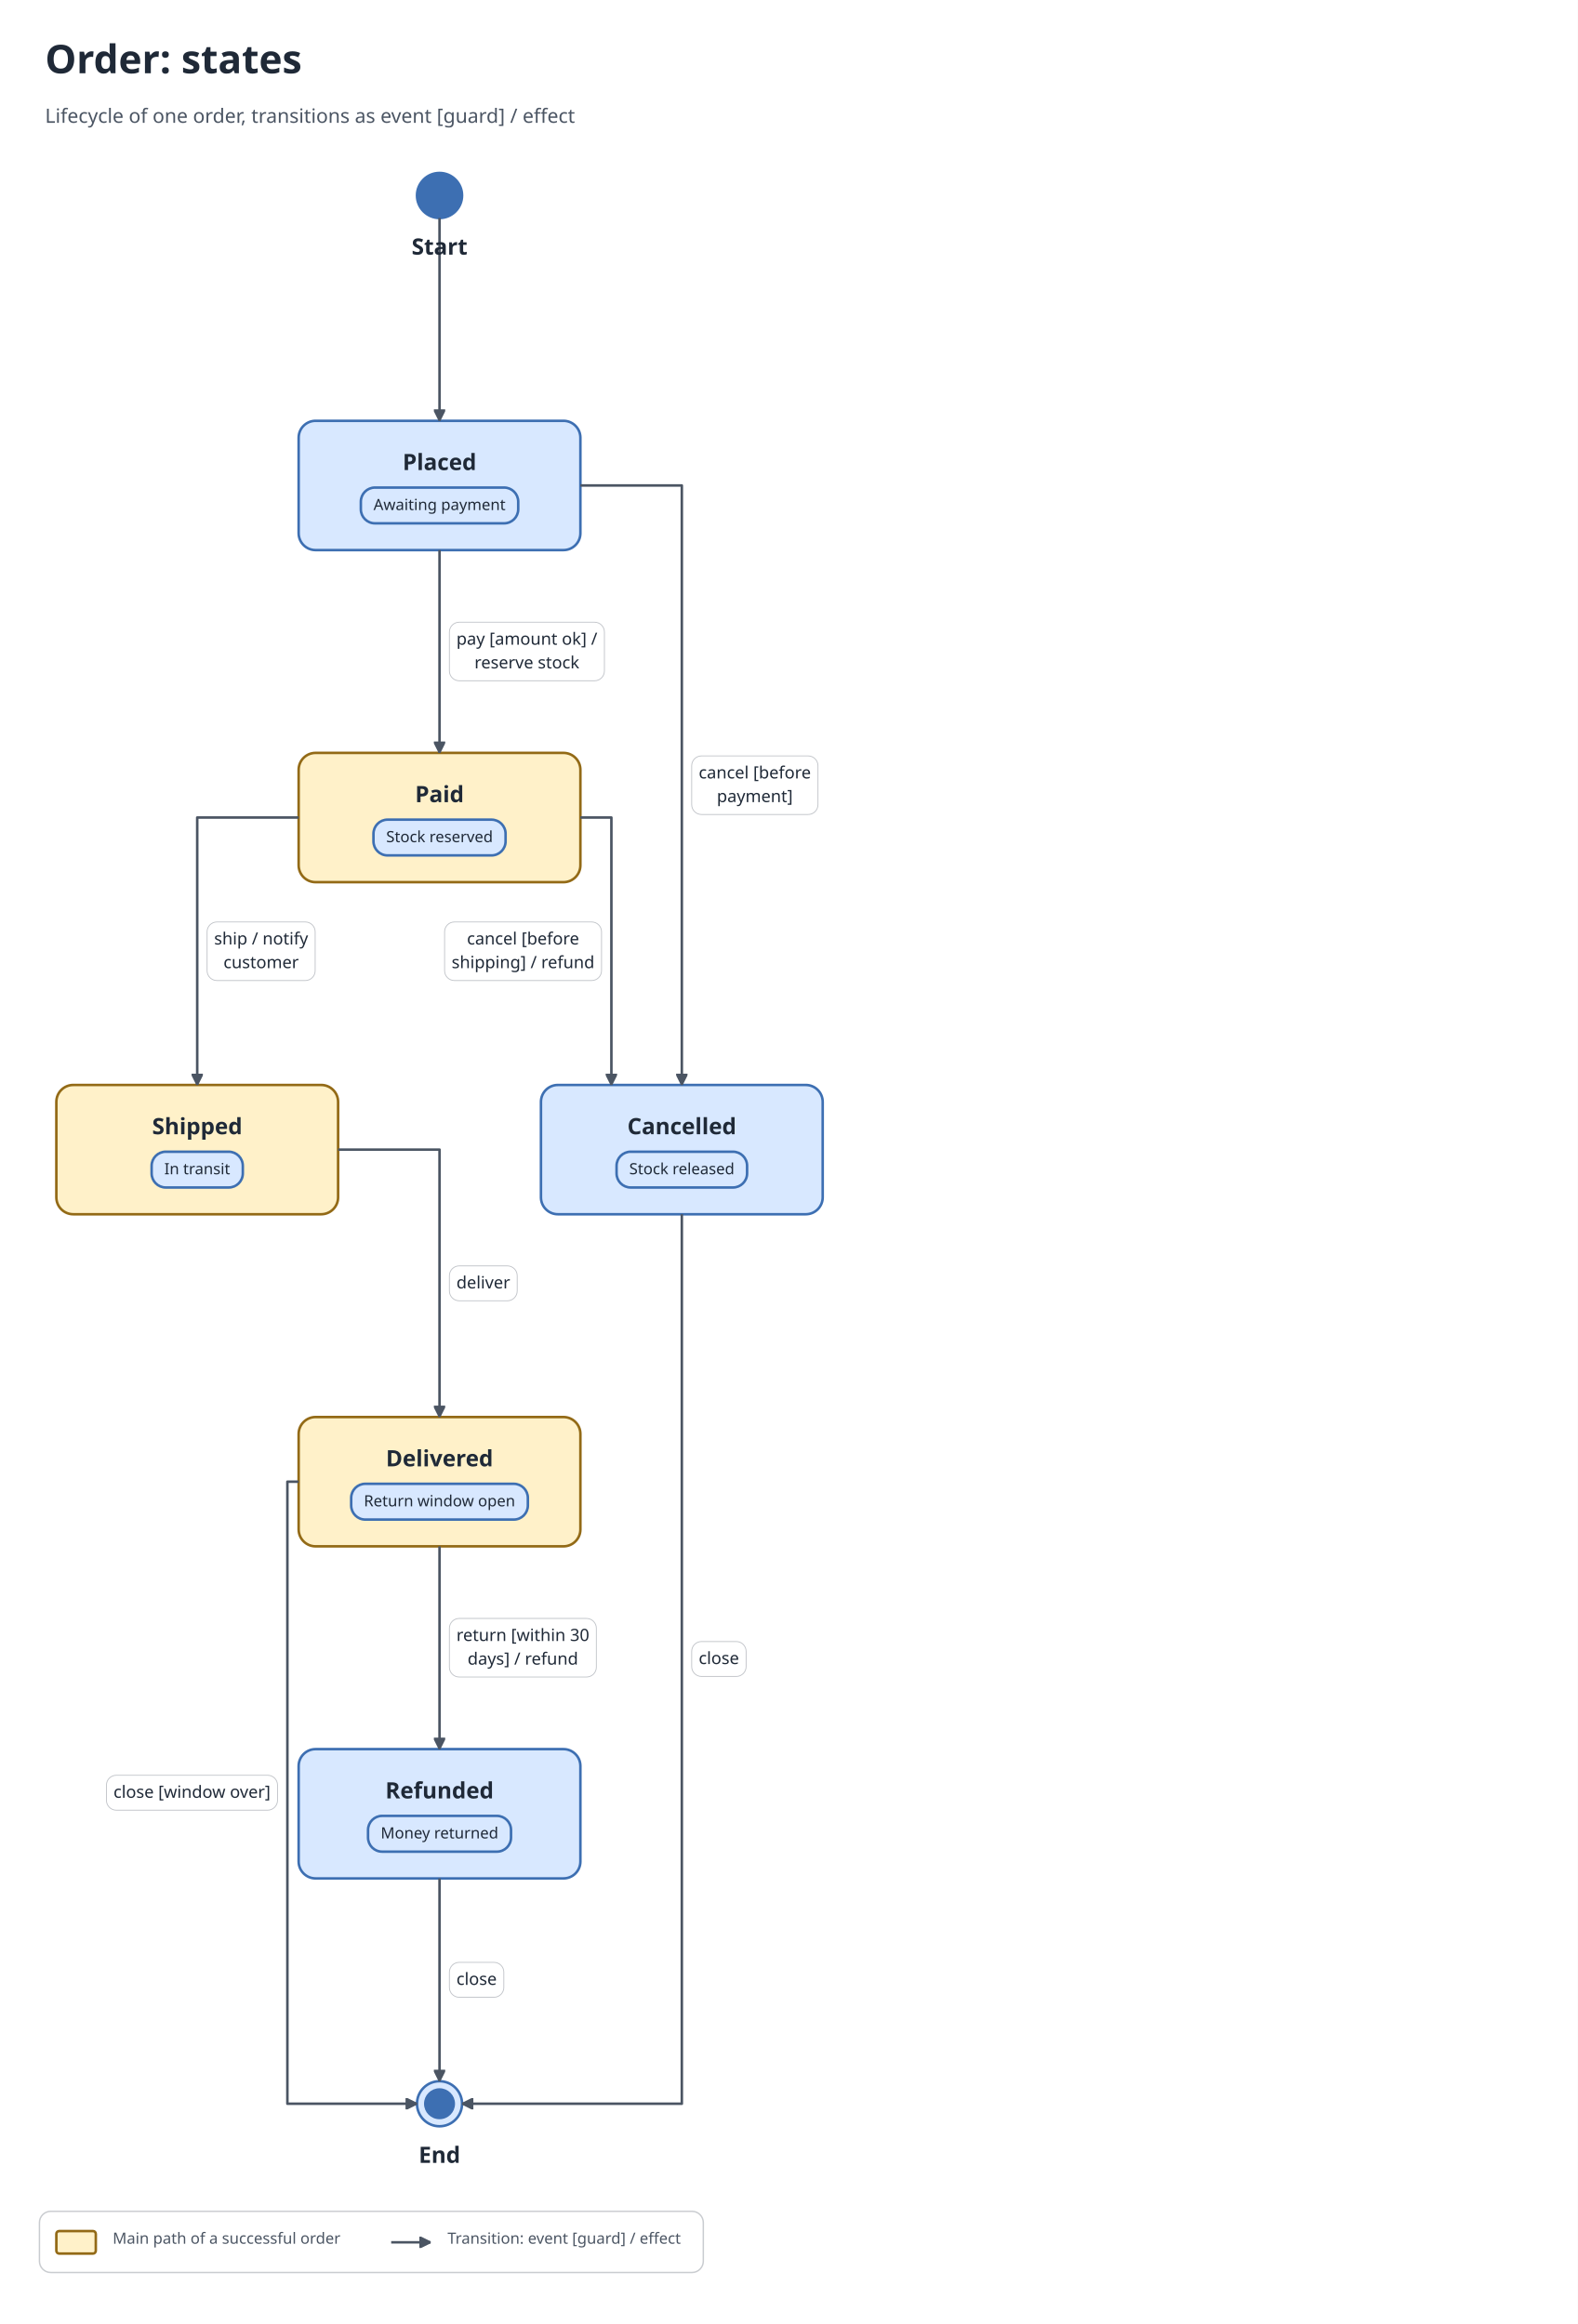
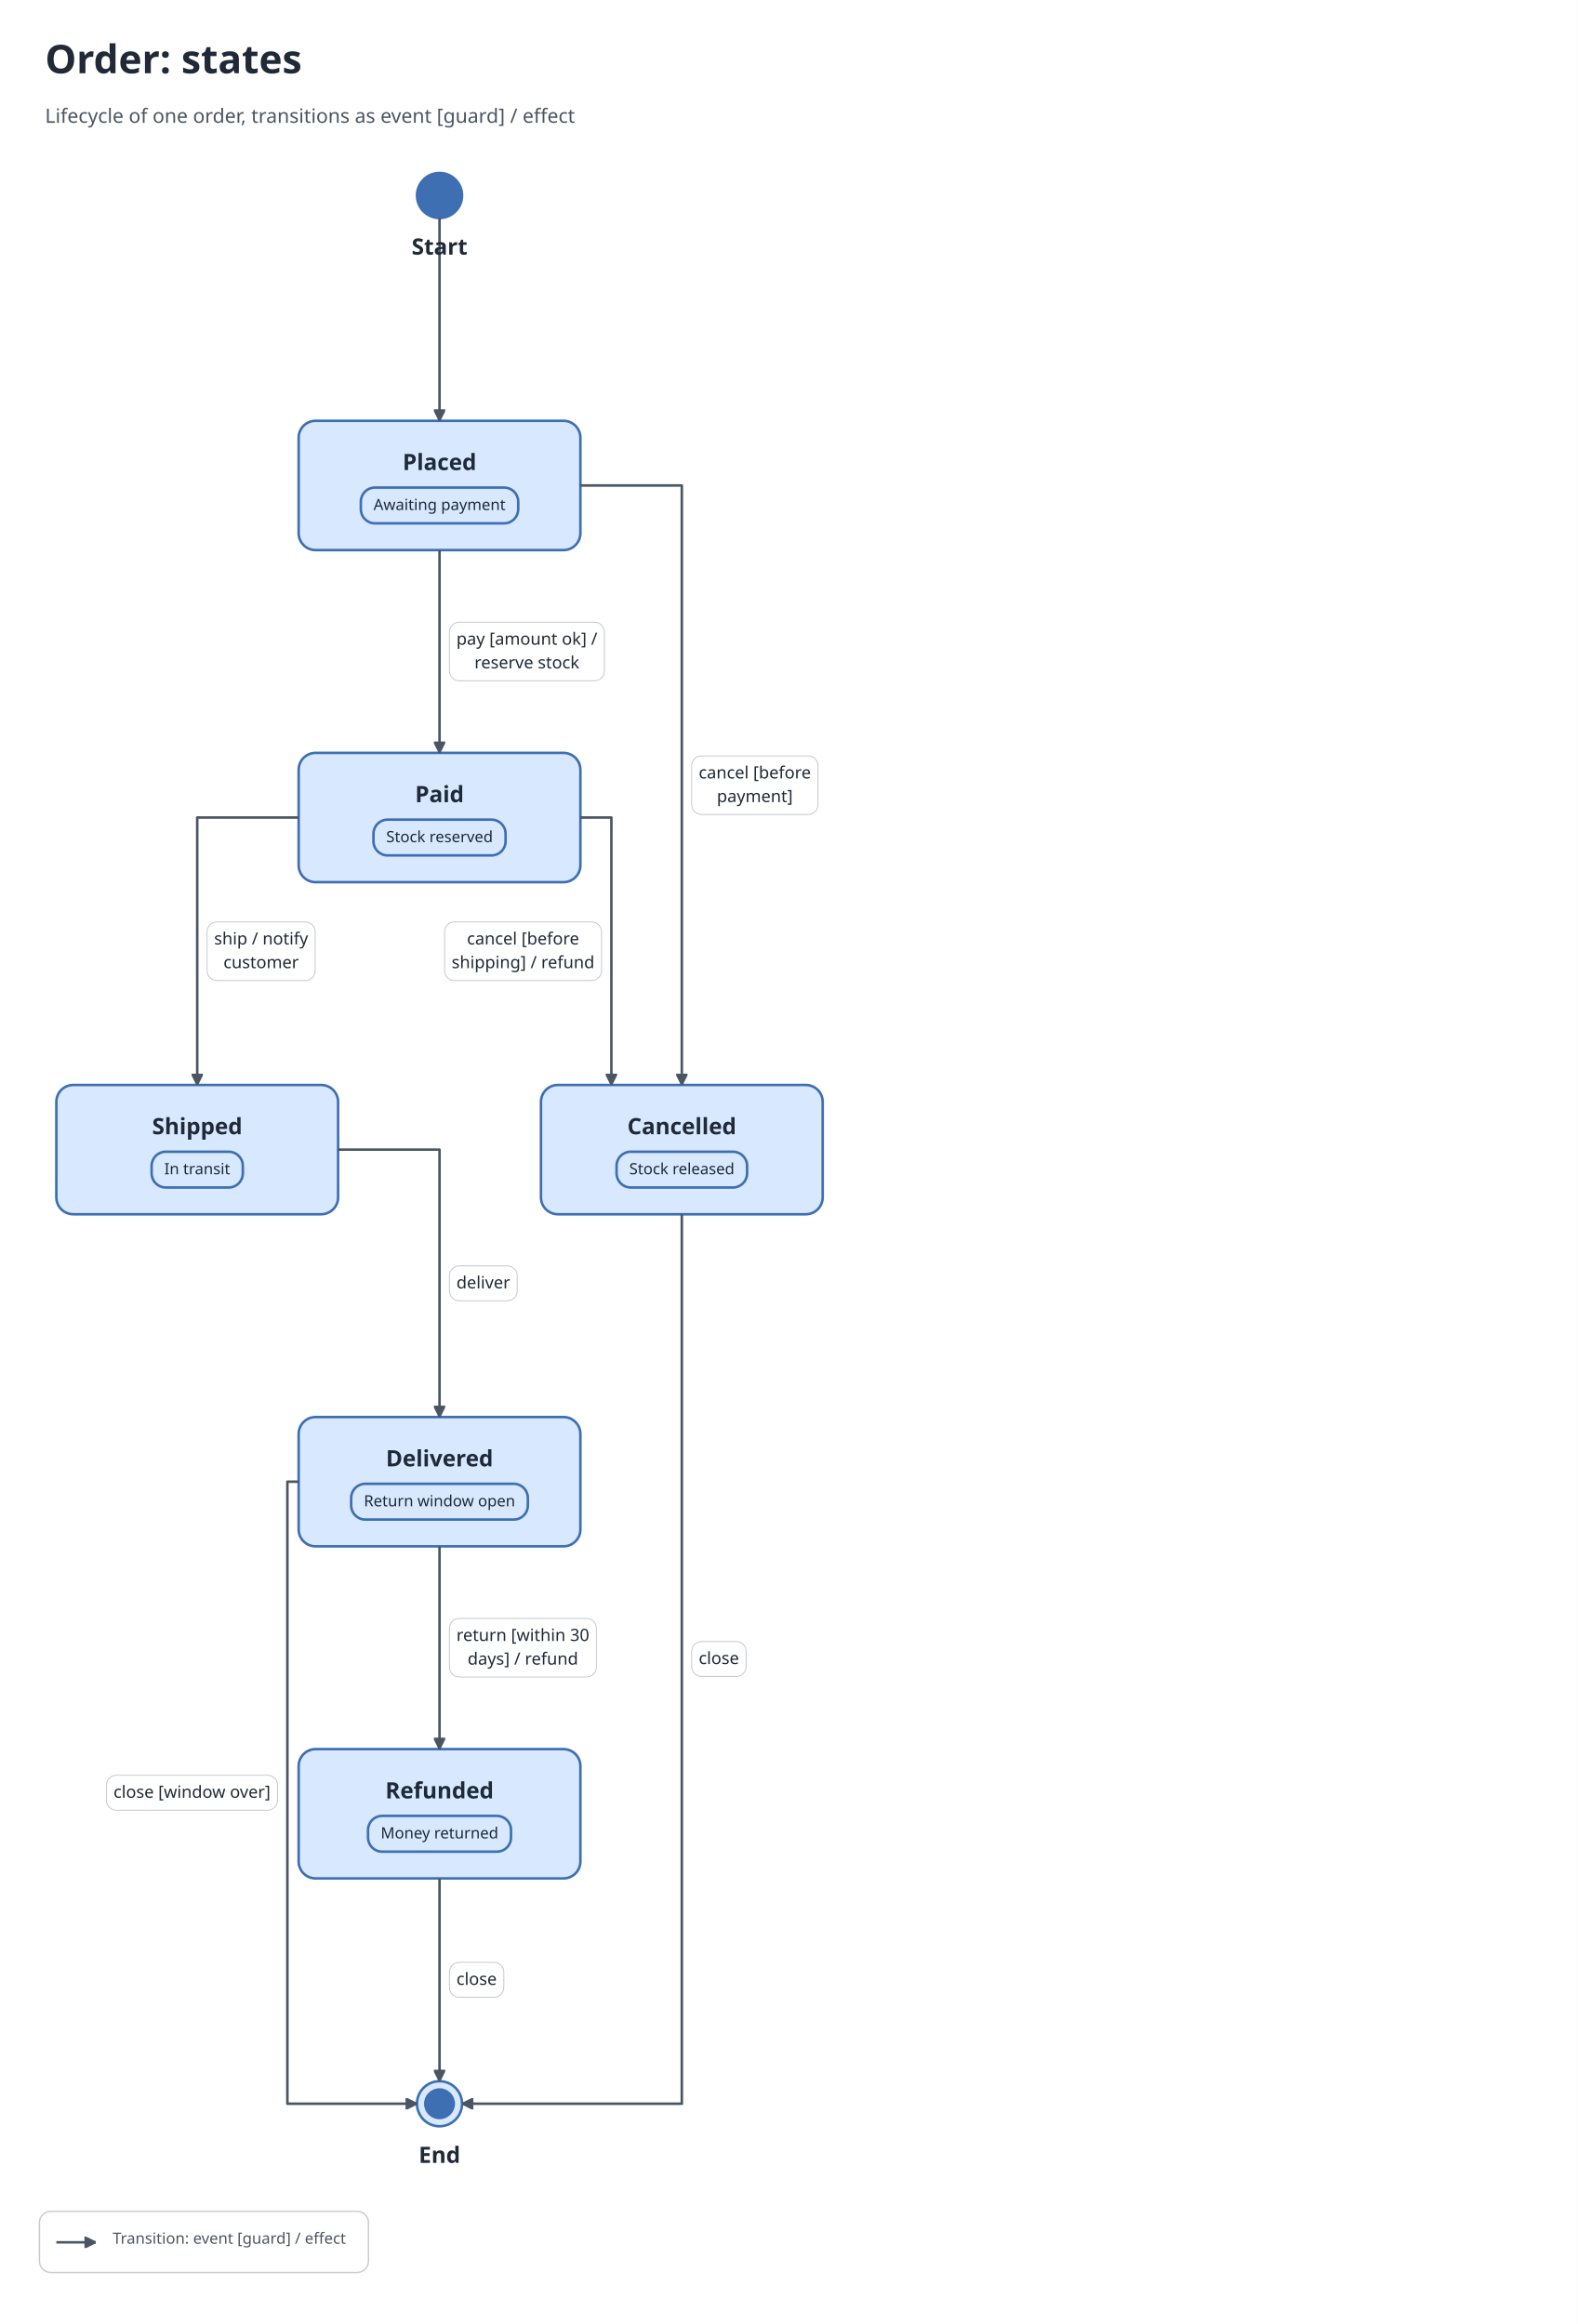
<svg xmlns="http://www.w3.org/2000/svg" viewBox="0 0 1120 1650.2" width="1120" height="1650.2" lang="en" role="img" aria-labelledby="e3-en-document-title e3-en-document-desc" data-archatlas="0.1" data-measured-with="pillow">
  <defs>
    <marker id="e3-en-marker-peer-arrow" viewBox="0 0 10 10" refX="10" refY="5" markerWidth="8" markerHeight="8" markerUnits="userSpaceOnUse" orient="auto-start-reverse">
      <path d="M 0 0 L 10 5 L 0 10 Z" fill="#4B5563" stroke="#4B5563" stroke-width="1.5" />
    </marker>
    <marker id="e3-en-marker-peer-circle" viewBox="0 0 10 10" refX="5" refY="5" markerWidth="8" markerHeight="8" markerUnits="userSpaceOnUse">
      <circle cx="5" cy="5" r="3.5" fill="#ffffff" stroke="#4B5563" stroke-width="1.5" />
    </marker>
  </defs>
  <rect width="1120" height="1650.2" fill="#ffffff" data-role="canvas" />
  <ellipse id="e3-en-shape-node-i" data-id="i" data-role="node" data-parent="" data-kind="initial" data-shape="card" fill="#3D6FB2" stroke="#3D6FB2" stroke-width="1.8" data-box="296 122.8 32 32" cx="312" cy="138.8" rx="16" ry="16" />
  <rect id="e3-en-shape-node-new" data-id="new" data-role="node" data-parent="" data-kind="state" data-shape="card" fill="#D8E8FF" stroke="#3D6FB2" stroke-width="1.8" data-box="212 298.8 200 91.8" x="212" y="298.8" width="200" height="91.8" rx="12" />
  <rect id="e3-en-shape-chip-__new-chip-2" data-id="__new-chip-2" data-role="chip" data-parent="new" data-kind="component" data-shape="card" fill="#D8E8FF" stroke="#3D6FB2" stroke-width="1.8" data-box="256.141 346.2 111.719 25.4" x="256.141" y="346.2" width="111.719" height="25.4" rx="10" />
-   <rect id="e3-en-shape-node-paid" data-id="paid" data-role="node" data-parent="" data-kind="state" data-shape="card" fill="#FFF1C9" stroke="#936A16" stroke-width="1.8" data-box="212 534.6 200 91.8" x="212" y="534.6" width="200" height="91.8" rx="12" />
+   <rect id="e3-en-shape-node-paid" data-id="paid" data-role="node" data-parent="" data-kind="state" data-shape="card" fill="#D8E8FF" stroke="#3D6FB2" stroke-width="1.8" data-box="212 534.6 200 91.8" x="212" y="534.6" width="200" height="91.8" rx="12" />
  <rect id="e3-en-shape-chip-__paid-chip-4" data-id="__paid-chip-4" data-role="chip" data-parent="paid" data-kind="component" data-shape="card" fill="#D8E8FF" stroke="#3D6FB2" stroke-width="1.8" data-box="265.109 582 93.781 25.4" x="265.109" y="582" width="93.781" height="25.4" rx="10" />
-   <rect id="e3-en-shape-node-shipped" data-id="shipped" data-role="node" data-parent="" data-kind="state" data-shape="card" fill="#FFF1C9" stroke="#936A16" stroke-width="1.8" data-box="40 770.4 200 91.8" x="40" y="770.4" width="200" height="91.8" rx="12" />
+   <rect id="e3-en-shape-node-shipped" data-id="shipped" data-role="node" data-parent="" data-kind="state" data-shape="card" fill="#D8E8FF" stroke="#3D6FB2" stroke-width="1.8" data-box="40 770.4 200 91.8" x="40" y="770.4" width="200" height="91.8" rx="12" />
  <rect id="e3-en-shape-chip-__shipped-chip-6" data-id="__shipped-chip-6" data-role="chip" data-parent="shipped" data-kind="component" data-shape="card" fill="#D8E8FF" stroke="#3D6FB2" stroke-width="1.8" data-box="107.633 817.8 64.734 25.4" x="107.633" y="817.8" width="64.734" height="25.4" rx="10" />
  <rect id="e3-en-shape-node-cancelled" data-id="cancelled" data-role="node" data-parent="" data-kind="state" data-shape="card" fill="#D8E8FF" stroke="#3D6FB2" stroke-width="1.8" data-box="384 770.4 200 91.8" x="384" y="770.4" width="200" height="91.8" rx="12" />
  <rect id="e3-en-shape-chip-__cancelled-chip-8" data-id="__cancelled-chip-8" data-role="chip" data-parent="cancelled" data-kind="component" data-shape="card" fill="#D8E8FF" stroke="#3D6FB2" stroke-width="1.8" data-box="437.672 817.8 92.656 25.4" x="437.672" y="817.8" width="92.656" height="25.4" rx="10" />
-   <rect id="e3-en-shape-node-deliv" data-id="deliv" data-role="node" data-parent="" data-kind="state" data-shape="card" fill="#FFF1C9" stroke="#936A16" stroke-width="1.8" data-box="212 1006.2 200 91.8" x="212" y="1006.2" width="200" height="91.8" rx="12" />
+   <rect id="e3-en-shape-node-deliv" data-id="deliv" data-role="node" data-parent="" data-kind="state" data-shape="card" fill="#D8E8FF" stroke="#3D6FB2" stroke-width="1.8" data-box="212 1006.2 200 91.8" x="212" y="1006.2" width="200" height="91.8" rx="12" />
  <rect id="e3-en-shape-chip-__deliv-chip-10" data-id="__deliv-chip-10" data-role="chip" data-parent="deliv" data-kind="component" data-shape="card" fill="#D8E8FF" stroke="#3D6FB2" stroke-width="1.8" data-box="249.289 1053.6 125.422 25.4" x="249.289" y="1053.6" width="125.422" height="25.4" rx="10" />
  <rect id="e3-en-shape-node-refd" data-id="refd" data-role="node" data-parent="" data-kind="state" data-shape="card" fill="#D8E8FF" stroke="#3D6FB2" stroke-width="1.8" data-box="212 1242 200 91.8" x="212" y="1242" width="200" height="91.8" rx="12" />
  <rect id="e3-en-shape-chip-__refd-chip-12" data-id="__refd-chip-12" data-role="chip" data-parent="refd" data-kind="component" data-shape="card" fill="#D8E8FF" stroke="#3D6FB2" stroke-width="1.8" data-box="261.25 1289.4 101.5 25.4" x="261.25" y="1289.4" width="101.5" height="25.4" rx="10" />
  <ellipse id="e3-en-shape-node-f" data-id="f" data-role="node" data-parent="" data-kind="final" data-shape="card" fill="#D8E8FF" stroke="#3D6FB2" stroke-width="1.8" data-box="296 1477.8 32 32" cx="312" cy="1493.8" rx="16" ry="16" />
  <ellipse cx="312" cy="1493.8" rx="10" ry="10" fill="#3D6FB2" stroke="#3D6FB2" stroke-width="2" />
-   <rect id="e3-en-shape-legend-panel-__legend-panel" data-id="__legend-panel" data-role="legend-panel" data-parent="" data-kind="component" data-shape="card" fill="#ffffff" stroke="#4B5563" stroke-width="1" data-box="28 1570.2 471.25 43.4" stroke-opacity="0.3" x="28" y="1570.2" width="471.25" height="43.4" rx="8" />
-   <rect id="e3-en-shape-legend-swatch-__legend-swatch-0" data-id="__legend-swatch-0" data-role="legend-swatch" data-parent="" data-kind="component" data-shape="card" fill="#FFF1C9" stroke="#936A16" stroke-width="1.8" data-box="40 1584.2 28 16" x="40" y="1584.2" width="28" height="16" rx="2" />
+   <rect id="e3-en-shape-legend-panel-__legend-panel" data-id="__legend-panel" data-role="legend-panel" data-parent="" data-kind="component" data-shape="card" fill="#ffffff" stroke="#4B5563" stroke-width="1" data-box="28 1570.2 233.562 43.4" stroke-opacity="0.3" x="28" y="1570.2" width="233.562" height="43.4" rx="8" />
  <polyline id="e3-en-edge-edge-1" data-id="edge-1" data-role="edge" data-from="i" data-to="new" data-kind="call" points="312,154.8 312,298.8" fill="none" stroke="#4B5563" stroke-width="1.8" stroke-linejoin="round" marker-end="url(#e3-en-marker-peer-arrow)" />
  <polyline id="e3-en-edge-edge-2" data-id="edge-2" data-role="edge" data-from="new" data-to="paid" data-kind="call" points="312,390.6 312,534.6" fill="none" stroke="#4B5563" stroke-width="1.8" stroke-linejoin="round" marker-end="url(#e3-en-marker-peer-arrow)" />
  <polyline id="e3-en-edge-edge-3" data-id="edge-3" data-role="edge" data-from="paid" data-to="shipped" data-kind="call" points="212,580.5 140,580.5 140,770.4" fill="none" stroke="#4B5563" stroke-width="1.8" stroke-linejoin="round" marker-end="url(#e3-en-marker-peer-arrow)" />
  <polyline id="e3-en-edge-edge-4" data-id="edge-4" data-role="edge" data-from="shipped" data-to="deliv" data-kind="call" points="240,816.3 312,816.3 312,1006.2" fill="none" stroke="#4B5563" stroke-width="1.8" stroke-linejoin="round" marker-end="url(#e3-en-marker-peer-arrow)" />
  <polyline id="e3-en-edge-edge-5" data-id="edge-5" data-role="edge" data-from="deliv" data-to="f" data-kind="call" points="212,1052.1 204,1052.1 204,1493.8 296,1493.8" fill="none" stroke="#4B5563" stroke-width="1.8" stroke-linejoin="round" marker-end="url(#e3-en-marker-peer-arrow)" />
  <polyline id="e3-en-edge-edge-6" data-id="edge-6" data-role="edge" data-from="deliv" data-to="refd" data-kind="call" points="312,1098 312,1242" fill="none" stroke="#4B5563" stroke-width="1.8" stroke-linejoin="round" marker-end="url(#e3-en-marker-peer-arrow)" />
  <polyline id="e3-en-edge-edge-7" data-id="edge-7" data-role="edge" data-from="refd" data-to="f" data-kind="call" points="312,1333.8 312,1477.8" fill="none" stroke="#4B5563" stroke-width="1.8" stroke-linejoin="round" marker-end="url(#e3-en-marker-peer-arrow)" />
  <polyline id="e3-en-edge-edge-8" data-id="edge-8" data-role="edge" data-from="new" data-to="cancelled" data-kind="call" points="412,344.7 484,344.7 484,770.4" fill="none" stroke="#4B5563" stroke-width="1.8" stroke-linejoin="round" marker-end="url(#e3-en-marker-peer-arrow)" />
  <polyline id="e3-en-edge-edge-9" data-id="edge-9" data-role="edge" data-from="paid" data-to="cancelled" data-kind="call" points="412,580.5 434,580.5 434,770.4" fill="none" stroke="#4B5563" stroke-width="1.8" stroke-linejoin="round" marker-end="url(#e3-en-marker-peer-arrow)" />
  <polyline id="e3-en-edge-edge-10" data-id="edge-10" data-role="edge" data-from="cancelled" data-to="f" data-kind="call" points="484,862.2 484,1493.8 328,1493.8" fill="none" stroke="#4B5563" stroke-width="1.8" stroke-linejoin="round" marker-end="url(#e3-en-marker-peer-arrow)" />
-   <polyline id="e3-en-edge-legend-line-1" data-id="legend-line-1" data-role="edge" data-from="" data-to="" data-kind="legend" points="277.688,1592.2 305.688,1592.2" fill="none" stroke="#4B5563" stroke-width="1.8" stroke-linejoin="round" marker-end="url(#e3-en-marker-peer-arrow)" />
+   <polyline id="e3-en-edge-legend-line-0" data-id="legend-line-0" data-role="edge" data-from="" data-to="" data-kind="legend" points="40,1592.2 68,1592.2" fill="none" stroke="#4B5563" stroke-width="1.8" stroke-linejoin="round" marker-end="url(#e3-en-marker-peer-arrow)" />
  <rect id="e3-en-shape-label-bg-__edge-2-background" data-id="__edge-2-background" data-role="label-bg" data-parent="edge-2" x="319" y="441.8" width="110.047" height="41.6" fill="#ffffff" fill-opacity="0.96" rx="7" stroke="#4B5563" stroke-opacity="0.35" stroke-width="0.6" />
  <rect id="e3-en-shape-label-bg-__edge-3-background" data-id="__edge-3-background" data-role="label-bg" data-parent="edge-3" x="147" y="654.65" width="76.719" height="41.6" fill="#ffffff" fill-opacity="0.96" rx="7" stroke="#4B5563" stroke-opacity="0.35" stroke-width="0.6" />
  <rect id="e3-en-shape-label-bg-__edge-4-background" data-id="__edge-4-background" data-role="label-bg" data-parent="edge-4" x="319" y="898.85" width="48.141" height="24.8" fill="#ffffff" fill-opacity="0.96" rx="7" stroke="#4B5563" stroke-opacity="0.35" stroke-width="0.6" />
  <rect id="e3-en-shape-label-bg-__edge-5-background" data-id="__edge-5-background" data-role="label-bg" data-parent="edge-5" x="75.562" y="1260.55" width="121.438" height="24.8" fill="#ffffff" fill-opacity="0.96" rx="7" stroke="#4B5563" stroke-opacity="0.35" stroke-width="0.6" />
  <rect id="e3-en-shape-label-bg-__edge-6-background" data-id="__edge-6-background" data-role="label-bg" data-parent="edge-6" x="319" y="1149.2" width="104.328" height="41.6" fill="#ffffff" fill-opacity="0.96" rx="7" stroke="#4B5563" stroke-opacity="0.35" stroke-width="0.6" />
  <rect id="e3-en-shape-label-bg-__edge-7-background" data-id="__edge-7-background" data-role="label-bg" data-parent="edge-7" x="319" y="1393.4" width="38.641" height="24.8" fill="#ffffff" fill-opacity="0.96" rx="7" stroke="#4B5563" stroke-opacity="0.35" stroke-width="0.6" />
  <rect id="e3-en-shape-label-bg-__edge-8-background" data-id="__edge-8-background" data-role="label-bg" data-parent="edge-8" x="491" y="536.75" width="89.641" height="41.6" fill="#ffffff" fill-opacity="0.96" rx="7" stroke="#4B5563" stroke-opacity="0.35" stroke-width="0.6" />
  <rect id="e3-en-shape-label-bg-__edge-9-background" data-id="__edge-9-background" data-role="label-bg" data-parent="edge-9" x="315.594" y="654.65" width="111.406" height="41.6" fill="#ffffff" fill-opacity="0.96" rx="7" stroke="#4B5563" stroke-opacity="0.35" stroke-width="0.6" />
  <rect id="e3-en-shape-label-bg-__edge-10-background" data-id="__edge-10-background" data-role="label-bg" data-parent="edge-10" x="491" y="1165.6" width="38.641" height="24.8" fill="#ffffff" fill-opacity="0.96" rx="7" stroke="#4B5563" stroke-opacity="0.35" stroke-width="0.6" />
  <text id="e3-en-text-title-figure-title" data-id="figure-title" data-role="title" data-owner="" x="32" y="52" data-source="Order: states" font-size="28" font-family="&quot;Noto Sans CJK SC&quot;, &quot;Source Han Sans SC&quot;, &quot;PingFang SC&quot;, &quot;Microsoft YaHei&quot;, &quot;WenQuanYi Zen Hei&quot;, &quot;Noto Sans&quot;, &quot;DejaVu Sans&quot;, &quot;Liberation Sans&quot;, sans-serif" font-weight="700" text-anchor="start" fill="#1F2937" data-text-box="32 24 182.297 39.2">
    <tspan x="32" y="52">
      <tspan font-family="Noto Sans" x="32">Order:</tspan>
      <tspan font-family="Noto Sans" x="121.406"> </tspan>
      <tspan font-family="Noto Sans" x="128.688">states</tspan>
    </tspan>
  </text>
  <text id="e3-en-text-subtitle-figure-subtitle" data-id="figure-subtitle" data-role="subtitle" data-owner="" x="32" y="87.2" data-source="Lifecycle of one order, transitions as event [guard] / effect" font-size="14" font-family="&quot;Noto Sans CJK SC&quot;, &quot;Source Han Sans SC&quot;, &quot;PingFang SC&quot;, &quot;Microsoft YaHei&quot;, &quot;WenQuanYi Zen Hei&quot;, &quot;Noto Sans&quot;, &quot;DejaVu Sans&quot;, &quot;Liberation Sans&quot;, sans-serif" font-weight="400" text-anchor="start" fill="#4B5563" data-text-box="32 73.2 376.125 19.6">
    <tspan x="32" y="87.2">
      <tspan font-family="Noto Sans" x="32">Lifecycle</tspan>
      <tspan font-family="Noto Sans" x="87.734"> </tspan>
      <tspan font-family="Noto Sans" x="91.375">of</tspan>
      <tspan font-family="Noto Sans" x="104.656"> </tspan>
      <tspan font-family="Noto Sans" x="108.297">one</tspan>
      <tspan font-family="Noto Sans" x="133.312"> </tspan>
      <tspan font-family="Noto Sans" x="136.953">order,</tspan>
      <tspan font-family="Noto Sans" x="174.719"> </tspan>
      <tspan font-family="Noto Sans" x="178.359">transitions</tspan>
      <tspan font-family="Noto Sans" x="248.219"> </tspan>
      <tspan font-family="Noto Sans" x="251.859">as</tspan>
      <tspan font-family="Noto Sans" x="266.422"> </tspan>
      <tspan font-family="Noto Sans" x="270.062">event</tspan>
      <tspan font-family="Noto Sans" x="306.375"> </tspan>
      <tspan font-family="Noto Sans" x="310.016">[guard]</tspan>
      <tspan font-family="Noto Sans" x="358.469"> </tspan>
      <tspan font-family="Noto Sans" x="362.109">/</tspan>
      <tspan font-family="Noto Sans" x="367.312"> </tspan>
      <tspan font-family="Noto Sans" x="370.953">effect</tspan>
    </tspan>
  </text>
  <text id="e3-en-text-state-label-i-name" data-id="i-name" data-role="state-label" data-owner="" x="312" y="180.8" data-source="Start" font-size="16" font-family="&quot;Noto Sans CJK SC&quot;, &quot;Source Han Sans SC&quot;, &quot;PingFang SC&quot;, &quot;Microsoft YaHei&quot;, &quot;WenQuanYi Zen Hei&quot;, &quot;Noto Sans&quot;, &quot;DejaVu Sans&quot;, &quot;Liberation Sans&quot;, sans-serif" font-weight="700" text-anchor="start" fill="#1F2937" data-text-box="292.195 164.8 39.609 22.4">
    <tspan x="292.195" y="180.8">
      <tspan font-family="Noto Sans" x="292.195">Start</tspan>
    </tspan>
  </text>
  <text id="e3-en-text-name-new-name" data-id="new-name" data-role="name" data-owner="new" x="312" y="333.8" data-source="Placed" font-size="16" font-family="&quot;Noto Sans CJK SC&quot;, &quot;Source Han Sans SC&quot;, &quot;PingFang SC&quot;, &quot;Microsoft YaHei&quot;, &quot;WenQuanYi Zen Hei&quot;, &quot;Noto Sans&quot;, &quot;DejaVu Sans&quot;, &quot;Liberation Sans&quot;, sans-serif" font-weight="700" text-anchor="start" fill="#1F2937" data-text-box="285.812 317.8 52.375 22.4">
    <tspan x="285.812" y="333.8">
      <tspan font-family="Noto Sans" x="285.812">Placed</tspan>
    </tspan>
  </text>
  <text id="e3-en-text-chip-text-__new-chip-2-text" data-id="__new-chip-2-text" data-role="chip-text" data-owner="__new-chip-2" x="265.141" y="362.2" data-source="Awaiting payment" font-size="11" font-family="&quot;Noto Sans CJK SC&quot;, &quot;Source Han Sans SC&quot;, &quot;PingFang SC&quot;, &quot;Microsoft YaHei&quot;, &quot;WenQuanYi Zen Hei&quot;, &quot;Noto Sans&quot;, &quot;DejaVu Sans&quot;, &quot;Liberation Sans&quot;, sans-serif" font-weight="400" text-anchor="start" fill="#1F2937" data-text-box="265.141 351.2 93.719 15.4">
    <tspan x="265.141" y="362.2">
      <tspan font-family="Noto Sans" x="265.141">Awaiting</tspan>
      <tspan font-family="Noto Sans" x="310.203"> </tspan>
      <tspan font-family="Noto Sans" x="313.062">payment</tspan>
    </tspan>
  </text>
  <text id="e3-en-text-name-paid-name" data-id="paid-name" data-role="name" data-owner="paid" x="312" y="569.6" data-source="Paid" font-size="16" font-family="&quot;Noto Sans CJK SC&quot;, &quot;Source Han Sans SC&quot;, &quot;PingFang SC&quot;, &quot;Microsoft YaHei&quot;, &quot;WenQuanYi Zen Hei&quot;, &quot;Noto Sans&quot;, &quot;DejaVu Sans&quot;, &quot;Liberation Sans&quot;, sans-serif" font-weight="700" text-anchor="start" fill="#1F2937" data-text-box="294.648 553.6 34.703 22.4">
    <tspan x="294.648" y="569.6">
      <tspan font-family="Noto Sans" x="294.648">Paid</tspan>
    </tspan>
  </text>
  <text id="e3-en-text-chip-text-__paid-chip-4-text" data-id="__paid-chip-4-text" data-role="chip-text" data-owner="__paid-chip-4" x="274.109" y="598" data-source="Stock reserved" font-size="11" font-family="&quot;Noto Sans CJK SC&quot;, &quot;Source Han Sans SC&quot;, &quot;PingFang SC&quot;, &quot;Microsoft YaHei&quot;, &quot;WenQuanYi Zen Hei&quot;, &quot;Noto Sans&quot;, &quot;DejaVu Sans&quot;, &quot;Liberation Sans&quot;, sans-serif" font-weight="400" text-anchor="start" fill="#1F2937" data-text-box="274.109 587 75.781 15.4">
    <tspan x="274.109" y="598">
      <tspan font-family="Noto Sans" x="274.109">Stock</tspan>
      <tspan font-family="Noto Sans" x="301.922"> </tspan>
      <tspan font-family="Noto Sans" x="304.781">reserved</tspan>
    </tspan>
  </text>
  <text id="e3-en-text-name-shipped-name" data-id="shipped-name" data-role="name" data-owner="shipped" x="140" y="805.4" data-source="Shipped" font-size="16" font-family="&quot;Noto Sans CJK SC&quot;, &quot;Source Han Sans SC&quot;, &quot;PingFang SC&quot;, &quot;Microsoft YaHei&quot;, &quot;WenQuanYi Zen Hei&quot;, &quot;Noto Sans&quot;, &quot;DejaVu Sans&quot;, &quot;Liberation Sans&quot;, sans-serif" font-weight="700" text-anchor="start" fill="#1F2937" data-text-box="107.984 789.4 64.031 22.4">
    <tspan x="107.984" y="805.4">
      <tspan font-family="Noto Sans" x="107.984">Shipped</tspan>
    </tspan>
  </text>
  <text id="e3-en-text-chip-text-__shipped-chip-6-text" data-id="__shipped-chip-6-text" data-role="chip-text" data-owner="__shipped-chip-6" x="116.633" y="833.8" data-source="In transit" font-size="11" font-family="&quot;Noto Sans CJK SC&quot;, &quot;Source Han Sans SC&quot;, &quot;PingFang SC&quot;, &quot;Microsoft YaHei&quot;, &quot;WenQuanYi Zen Hei&quot;, &quot;Noto Sans&quot;, &quot;DejaVu Sans&quot;, &quot;Liberation Sans&quot;, sans-serif" font-weight="400" text-anchor="start" fill="#1F2937" data-text-box="116.633 822.8 46.734 15.4">
    <tspan x="116.633" y="833.8">
      <tspan font-family="Noto Sans" x="116.633">In</tspan>
      <tspan font-family="Noto Sans" x="127.164"> </tspan>
      <tspan font-family="Noto Sans" x="130.023">transit</tspan>
    </tspan>
  </text>
  <text id="e3-en-text-name-cancelled-name" data-id="cancelled-name" data-role="name" data-owner="cancelled" x="484" y="805.4" data-source="Cancelled" font-size="16" font-family="&quot;Noto Sans CJK SC&quot;, &quot;Source Han Sans SC&quot;, &quot;PingFang SC&quot;, &quot;Microsoft YaHei&quot;, &quot;WenQuanYi Zen Hei&quot;, &quot;Noto Sans&quot;, &quot;DejaVu Sans&quot;, &quot;Liberation Sans&quot;, sans-serif" font-weight="700" text-anchor="start" fill="#1F2937" data-text-box="445.32 789.4 77.359 22.4">
    <tspan x="445.32" y="805.4">
      <tspan font-family="Noto Sans" x="445.32">Cancelled</tspan>
    </tspan>
  </text>
  <text id="e3-en-text-chip-text-__cancelled-chip-8-text" data-id="__cancelled-chip-8-text" data-role="chip-text" data-owner="__cancelled-chip-8" x="446.672" y="833.8" data-source="Stock released" font-size="11" font-family="&quot;Noto Sans CJK SC&quot;, &quot;Source Han Sans SC&quot;, &quot;PingFang SC&quot;, &quot;Microsoft YaHei&quot;, &quot;WenQuanYi Zen Hei&quot;, &quot;Noto Sans&quot;, &quot;DejaVu Sans&quot;, &quot;Liberation Sans&quot;, sans-serif" font-weight="400" text-anchor="start" fill="#1F2937" data-text-box="446.672 822.8 74.656 15.4">
    <tspan x="446.672" y="833.8">
      <tspan font-family="Noto Sans" x="446.672">Stock</tspan>
      <tspan font-family="Noto Sans" x="474.484"> </tspan>
      <tspan font-family="Noto Sans" x="477.344">released</tspan>
    </tspan>
  </text>
  <text id="e3-en-text-name-deliv-name" data-id="deliv-name" data-role="name" data-owner="deliv" x="312" y="1041.2" data-source="Delivered" font-size="16" font-family="&quot;Noto Sans CJK SC&quot;, &quot;Source Han Sans SC&quot;, &quot;PingFang SC&quot;, &quot;Microsoft YaHei&quot;, &quot;WenQuanYi Zen Hei&quot;, &quot;Noto Sans&quot;, &quot;DejaVu Sans&quot;, &quot;Liberation Sans&quot;, sans-serif" font-weight="700" text-anchor="start" fill="#1F2937" data-text-box="273.93 1025.2 76.141 22.4">
    <tspan x="273.93" y="1041.2">
      <tspan font-family="Noto Sans" x="273.93">Delivered</tspan>
    </tspan>
  </text>
  <text id="e3-en-text-chip-text-__deliv-chip-10-text" data-id="__deliv-chip-10-text" data-role="chip-text" data-owner="__deliv-chip-10" x="258.289" y="1069.6" data-source="Return window open" font-size="11" font-family="&quot;Noto Sans CJK SC&quot;, &quot;Source Han Sans SC&quot;, &quot;PingFang SC&quot;, &quot;Microsoft YaHei&quot;, &quot;WenQuanYi Zen Hei&quot;, &quot;Noto Sans&quot;, &quot;DejaVu Sans&quot;, &quot;Liberation Sans&quot;, sans-serif" font-weight="400" text-anchor="start" fill="#1F2937" data-text-box="258.289 1058.6 107.422 15.4">
    <tspan x="258.289" y="1069.6">
      <tspan font-family="Noto Sans" x="258.289">Return</tspan>
      <tspan font-family="Noto Sans" x="293.445"> </tspan>
      <tspan font-family="Noto Sans" x="296.305">window</tspan>
      <tspan font-family="Noto Sans" x="336.43"> </tspan>
      <tspan font-family="Noto Sans" x="339.289">open</tspan>
    </tspan>
  </text>
  <text id="e3-en-text-name-refd-name" data-id="refd-name" data-role="name" data-owner="refd" x="312" y="1277" data-source="Refunded" font-size="16" font-family="&quot;Noto Sans CJK SC&quot;, &quot;Source Han Sans SC&quot;, &quot;PingFang SC&quot;, &quot;Microsoft YaHei&quot;, &quot;WenQuanYi Zen Hei&quot;, &quot;Noto Sans&quot;, &quot;DejaVu Sans&quot;, &quot;Liberation Sans&quot;, sans-serif" font-weight="700" text-anchor="start" fill="#1F2937" data-text-box="273.531 1261 76.938 22.4">
    <tspan x="273.531" y="1277">
      <tspan font-family="Noto Sans" x="273.531">Refunded</tspan>
    </tspan>
  </text>
  <text id="e3-en-text-chip-text-__refd-chip-12-text" data-id="__refd-chip-12-text" data-role="chip-text" data-owner="__refd-chip-12" x="270.25" y="1305.4" data-source="Money returned" font-size="11" font-family="&quot;Noto Sans CJK SC&quot;, &quot;Source Han Sans SC&quot;, &quot;PingFang SC&quot;, &quot;Microsoft YaHei&quot;, &quot;WenQuanYi Zen Hei&quot;, &quot;Noto Sans&quot;, &quot;DejaVu Sans&quot;, &quot;Liberation Sans&quot;, sans-serif" font-weight="400" text-anchor="start" fill="#1F2937" data-text-box="270.25 1294.4 83.5 15.4">
    <tspan x="270.25" y="1305.4">
      <tspan font-family="Noto Sans" x="270.25">Money</tspan>
      <tspan font-family="Noto Sans" x="305.281"> </tspan>
      <tspan font-family="Noto Sans" x="308.141">returned</tspan>
    </tspan>
  </text>
  <text id="e3-en-text-state-label-f-name" data-id="f-name" data-role="state-label" data-owner="" x="312" y="1535.8" data-source="End" font-size="16" font-family="&quot;Noto Sans CJK SC&quot;, &quot;Source Han Sans SC&quot;, &quot;PingFang SC&quot;, &quot;Microsoft YaHei&quot;, &quot;WenQuanYi Zen Hei&quot;, &quot;Noto Sans&quot;, &quot;DejaVu Sans&quot;, &quot;Liberation Sans&quot;, sans-serif" font-weight="700" text-anchor="start" fill="#1F2937" data-text-box="297.203 1519.8 29.594 22.4">
    <tspan x="297.203" y="1535.8">
      <tspan font-family="Noto Sans" x="297.203">End</tspan>
    </tspan>
  </text>
  <text id="e3-en-text-edge-label-edge-2-label" data-id="edge-2-label" data-role="edge-label" data-owner="edge-2" x="374.023" y="457.8" data-source="pay [amount ok] / reserve stock" font-size="12" font-family="&quot;Noto Sans CJK SC&quot;, &quot;Source Han Sans SC&quot;, &quot;PingFang SC&quot;, &quot;Microsoft YaHei&quot;, &quot;WenQuanYi Zen Hei&quot;, &quot;Noto Sans&quot;, &quot;DejaVu Sans&quot;, &quot;Liberation Sans&quot;, sans-serif" font-weight="400" text-anchor="start" fill="#1F2937" data-text-box="324 445.8 100.047 33.6">
    <tspan x="324" y="457.8">
      <tspan font-family="Noto Sans" x="324">pay</tspan>
      <tspan font-family="Noto Sans" x="344.234"> </tspan>
      <tspan font-family="Noto Sans" x="347.359">[amount</tspan>
      <tspan font-family="Noto Sans" x="395.703"> </tspan>
      <tspan font-family="Noto Sans" x="398.828">ok]</tspan>
      <tspan font-family="Noto Sans" x="416.453"> </tspan>
      <tspan font-family="Noto Sans" x="419.578">/</tspan>
    </tspan>
    <tspan x="336.797" y="474.6">
      <tspan font-family="Noto Sans" x="336.797">reserve</tspan>
      <tspan font-family="Noto Sans" x="378.609"> </tspan>
      <tspan font-family="Noto Sans" x="381.734">stock</tspan>
    </tspan>
  </text>
  <text id="e3-en-text-edge-label-edge-3-label" data-id="edge-3-label" data-role="edge-label" data-owner="edge-3" x="185.359" y="670.65" data-source="ship / notify customer" font-size="12" font-family="&quot;Noto Sans CJK SC&quot;, &quot;Source Han Sans SC&quot;, &quot;PingFang SC&quot;, &quot;Microsoft YaHei&quot;, &quot;WenQuanYi Zen Hei&quot;, &quot;Noto Sans&quot;, &quot;DejaVu Sans&quot;, &quot;Liberation Sans&quot;, sans-serif" font-weight="400" text-anchor="start" fill="#1F2937" data-text-box="152 658.65 66.719 33.6">
    <tspan x="152" y="670.65">
      <tspan font-family="Noto Sans" x="152">ship</tspan>
      <tspan font-family="Noto Sans" x="175.641"> </tspan>
      <tspan font-family="Noto Sans" x="178.766">/</tspan>
      <tspan font-family="Noto Sans" x="183.234"> </tspan>
      <tspan font-family="Noto Sans" x="186.359">notify</tspan>
    </tspan>
    <tspan x="158.625" y="687.45">
      <tspan font-family="Noto Sans" x="158.625">customer</tspan>
    </tspan>
  </text>
  <text id="e3-en-text-edge-label-edge-4-label" data-id="edge-4-label" data-role="edge-label" data-owner="edge-4" x="343.07" y="914.85" data-source="deliver" font-size="12" font-family="&quot;Noto Sans CJK SC&quot;, &quot;Source Han Sans SC&quot;, &quot;PingFang SC&quot;, &quot;Microsoft YaHei&quot;, &quot;WenQuanYi Zen Hei&quot;, &quot;Noto Sans&quot;, &quot;DejaVu Sans&quot;, &quot;Liberation Sans&quot;, sans-serif" font-weight="400" text-anchor="start" fill="#1F2937" data-text-box="324 902.85 38.141 16.8">
    <tspan x="324" y="914.85">
      <tspan font-family="Noto Sans" x="324">deliver</tspan>
    </tspan>
  </text>
  <text id="e3-en-text-edge-label-edge-5-label" data-id="edge-5-label" data-role="edge-label" data-owner="edge-5" x="136.281" y="1276.55" data-source="close [window over]" font-size="12" font-family="&quot;Noto Sans CJK SC&quot;, &quot;Source Han Sans SC&quot;, &quot;PingFang SC&quot;, &quot;Microsoft YaHei&quot;, &quot;WenQuanYi Zen Hei&quot;, &quot;Noto Sans&quot;, &quot;DejaVu Sans&quot;, &quot;Liberation Sans&quot;, sans-serif" font-weight="400" text-anchor="start" fill="#1F2937" data-text-box="80.562 1264.55 111.438 16.8">
    <tspan x="80.562" y="1276.55">
      <tspan font-family="Noto Sans" x="80.562">close</tspan>
      <tspan font-family="Noto Sans" x="109.203"> </tspan>
      <tspan font-family="Noto Sans" x="112.328">[window</tspan>
      <tspan font-family="Noto Sans" x="160.078"> </tspan>
      <tspan font-family="Noto Sans" x="163.203">over]</tspan>
    </tspan>
  </text>
  <text id="e3-en-text-edge-label-edge-6-label" data-id="edge-6-label" data-role="edge-label" data-owner="edge-6" x="371.164" y="1165.2" data-source="return [within 30 days] / refund" font-size="12" font-family="&quot;Noto Sans CJK SC&quot;, &quot;Source Han Sans SC&quot;, &quot;PingFang SC&quot;, &quot;Microsoft YaHei&quot;, &quot;WenQuanYi Zen Hei&quot;, &quot;Noto Sans&quot;, &quot;DejaVu Sans&quot;, &quot;Liberation Sans&quot;, sans-serif" font-weight="400" text-anchor="start" fill="#1F2937" data-text-box="324 1153.2 94.328 33.6">
    <tspan x="324" y="1165.2">
      <tspan font-family="Noto Sans" x="324">return</tspan>
      <tspan font-family="Noto Sans" x="359.609"> </tspan>
      <tspan font-family="Noto Sans" x="362.734">[within</tspan>
      <tspan font-family="Noto Sans" x="401.484"> </tspan>
      <tspan font-family="Noto Sans" x="404.609">30</tspan>
    </tspan>
    <tspan x="331.922" y="1182">
      <tspan font-family="Noto Sans" x="331.922">days]</tspan>
      <tspan font-family="Noto Sans" x="361.859"> </tspan>
      <tspan font-family="Noto Sans" x="364.984">/</tspan>
      <tspan font-family="Noto Sans" x="369.453"> </tspan>
      <tspan font-family="Noto Sans" x="372.578">refund</tspan>
    </tspan>
  </text>
  <text id="e3-en-text-edge-label-edge-7-label" data-id="edge-7-label" data-role="edge-label" data-owner="edge-7" x="338.32" y="1409.4" data-source="close" font-size="12" font-family="&quot;Noto Sans CJK SC&quot;, &quot;Source Han Sans SC&quot;, &quot;PingFang SC&quot;, &quot;Microsoft YaHei&quot;, &quot;WenQuanYi Zen Hei&quot;, &quot;Noto Sans&quot;, &quot;DejaVu Sans&quot;, &quot;Liberation Sans&quot;, sans-serif" font-weight="400" text-anchor="start" fill="#1F2937" data-text-box="324 1397.4 28.641 16.8">
    <tspan x="324" y="1409.4">
      <tspan font-family="Noto Sans" x="324">close</tspan>
    </tspan>
  </text>
  <text id="e3-en-text-edge-label-edge-8-label" data-id="edge-8-label" data-role="edge-label" data-owner="edge-8" x="535.82" y="552.75" data-source="cancel [before payment]" font-size="12" font-family="&quot;Noto Sans CJK SC&quot;, &quot;Source Han Sans SC&quot;, &quot;PingFang SC&quot;, &quot;Microsoft YaHei&quot;, &quot;WenQuanYi Zen Hei&quot;, &quot;Noto Sans&quot;, &quot;DejaVu Sans&quot;, &quot;Liberation Sans&quot;, sans-serif" font-weight="400" text-anchor="start" fill="#1F2937" data-text-box="496 540.75 79.641 33.6">
    <tspan x="496" y="552.75">
      <tspan font-family="Noto Sans" x="496">cancel</tspan>
      <tspan font-family="Noto Sans" x="531.547"> </tspan>
      <tspan font-family="Noto Sans" x="534.672">[before</tspan>
    </tspan>
    <tspan x="508.859" y="569.55">
      <tspan font-family="Noto Sans" x="508.859">payment]</tspan>
    </tspan>
  </text>
  <text id="e3-en-text-edge-label-edge-9-label" data-id="edge-9-label" data-role="edge-label" data-owner="edge-9" x="371.297" y="670.65" data-source="cancel [before shipping] / refund" font-size="12" font-family="&quot;Noto Sans CJK SC&quot;, &quot;Source Han Sans SC&quot;, &quot;PingFang SC&quot;, &quot;Microsoft YaHei&quot;, &quot;WenQuanYi Zen Hei&quot;, &quot;Noto Sans&quot;, &quot;DejaVu Sans&quot;, &quot;Liberation Sans&quot;, sans-serif" font-weight="400" text-anchor="start" fill="#1F2937" data-text-box="320.594 658.65 101.406 33.6">
    <tspan x="331.477" y="670.65">
      <tspan font-family="Noto Sans" x="331.477">cancel</tspan>
      <tspan font-family="Noto Sans" x="367.023"> </tspan>
      <tspan font-family="Noto Sans" x="370.148">[before</tspan>
    </tspan>
    <tspan x="320.594" y="687.45">
      <tspan font-family="Noto Sans" x="320.594">shipping]</tspan>
      <tspan font-family="Noto Sans" x="373.453"> </tspan>
      <tspan font-family="Noto Sans" x="376.578">/</tspan>
      <tspan font-family="Noto Sans" x="381.047"> </tspan>
      <tspan font-family="Noto Sans" x="384.172">refund</tspan>
    </tspan>
  </text>
  <text id="e3-en-text-edge-label-edge-10-label" data-id="edge-10-label" data-role="edge-label" data-owner="edge-10" x="510.32" y="1181.6" data-source="close" font-size="12" font-family="&quot;Noto Sans CJK SC&quot;, &quot;Source Han Sans SC&quot;, &quot;PingFang SC&quot;, &quot;Microsoft YaHei&quot;, &quot;WenQuanYi Zen Hei&quot;, &quot;Noto Sans&quot;, &quot;DejaVu Sans&quot;, &quot;Liberation Sans&quot;, sans-serif" font-weight="400" text-anchor="start" fill="#1F2937" data-text-box="496 1169.6 28.641 16.8">
    <tspan x="496" y="1181.6">
      <tspan font-family="Noto Sans" x="496">close</tspan>
    </tspan>
  </text>
-   <text id="e3-en-text-legend-legend-0" data-id="legend-0" data-role="legend" data-owner="" x="80" y="1593.2" data-source="Main path of a successful order" font-size="11" font-family="&quot;Noto Sans CJK SC&quot;, &quot;Source Han Sans SC&quot;, &quot;PingFang SC&quot;, &quot;Microsoft YaHei&quot;, &quot;WenQuanYi Zen Hei&quot;, &quot;Noto Sans&quot;, &quot;DejaVu Sans&quot;, &quot;Liberation Sans&quot;, sans-serif" font-weight="400" text-anchor="start" fill="#4B5563" data-text-box="80 1582.2 161.688 15.4">
+   <text id="e3-en-text-legend-legend-0" data-id="legend-0" data-role="legend" data-owner="" x="80" y="1593.2" data-source="Transition: event [guard] / effect" font-size="11" font-family="&quot;Noto Sans CJK SC&quot;, &quot;Source Han Sans SC&quot;, &quot;PingFang SC&quot;, &quot;Microsoft YaHei&quot;, &quot;WenQuanYi Zen Hei&quot;, &quot;Noto Sans&quot;, &quot;DejaVu Sans&quot;, &quot;Liberation Sans&quot;, sans-serif" font-weight="400" text-anchor="start" fill="#4B5563" data-text-box="80 1582.2 165.562 15.4">
    <tspan x="80" y="1593.2">
-       <tspan font-family="Noto Sans" x="80">Main</tspan>
-       <tspan font-family="Noto Sans" x="105.797"> </tspan>
-       <tspan font-family="Noto Sans" x="108.656">path</tspan>
-       <tspan font-family="Noto Sans" x="132.359"> </tspan>
-       <tspan font-family="Noto Sans" x="135.219">of</tspan>
-       <tspan font-family="Noto Sans" x="145.656"> </tspan>
-       <tspan font-family="Noto Sans" x="148.516">a</tspan>
-       <tspan font-family="Noto Sans" x="154.688"> </tspan>
-       <tspan font-family="Noto Sans" x="157.547">successful</tspan>
-       <tspan font-family="Noto Sans" x="210.328"> </tspan>
-       <tspan font-family="Noto Sans" x="213.188">order</tspan>
-     </tspan>
-   </text>
-   <text id="e3-en-text-legend-legend-1" data-id="legend-1" data-role="legend" data-owner="" x="317.688" y="1593.2" data-source="Transition: event [guard] / effect" font-size="11" font-family="&quot;Noto Sans CJK SC&quot;, &quot;Source Han Sans SC&quot;, &quot;PingFang SC&quot;, &quot;Microsoft YaHei&quot;, &quot;WenQuanYi Zen Hei&quot;, &quot;Noto Sans&quot;, &quot;DejaVu Sans&quot;, &quot;Liberation Sans&quot;, sans-serif" font-weight="400" text-anchor="start" fill="#4B5563" data-text-box="317.688 1582.2 165.562 15.4">
-     <tspan x="317.688" y="1593.2">
-       <tspan font-family="Noto Sans" x="317.688">Transition:</tspan>
-       <tspan font-family="Noto Sans" x="371.875"> </tspan>
-       <tspan font-family="Noto Sans" x="374.734">event</tspan>
-       <tspan font-family="Noto Sans" x="403.281"> </tspan>
-       <tspan font-family="Noto Sans" x="406.141">[guard]</tspan>
-       <tspan font-family="Noto Sans" x="444.219"> </tspan>
-       <tspan font-family="Noto Sans" x="447.078">/</tspan>
-       <tspan font-family="Noto Sans" x="451.172"> </tspan>
-       <tspan font-family="Noto Sans" x="454.031">effect</tspan>
+       <tspan font-family="Noto Sans" x="80">Transition:</tspan>
+       <tspan font-family="Noto Sans" x="134.188"> </tspan>
+       <tspan font-family="Noto Sans" x="137.047">event</tspan>
+       <tspan font-family="Noto Sans" x="165.594"> </tspan>
+       <tspan font-family="Noto Sans" x="168.453">[guard]</tspan>
+       <tspan font-family="Noto Sans" x="206.531"> </tspan>
+       <tspan font-family="Noto Sans" x="209.391">/</tspan>
+       <tspan font-family="Noto Sans" x="213.484"> </tspan>
+       <tspan font-family="Noto Sans" x="216.344">effect</tspan>
    </tspan>
  </text>
</svg>
